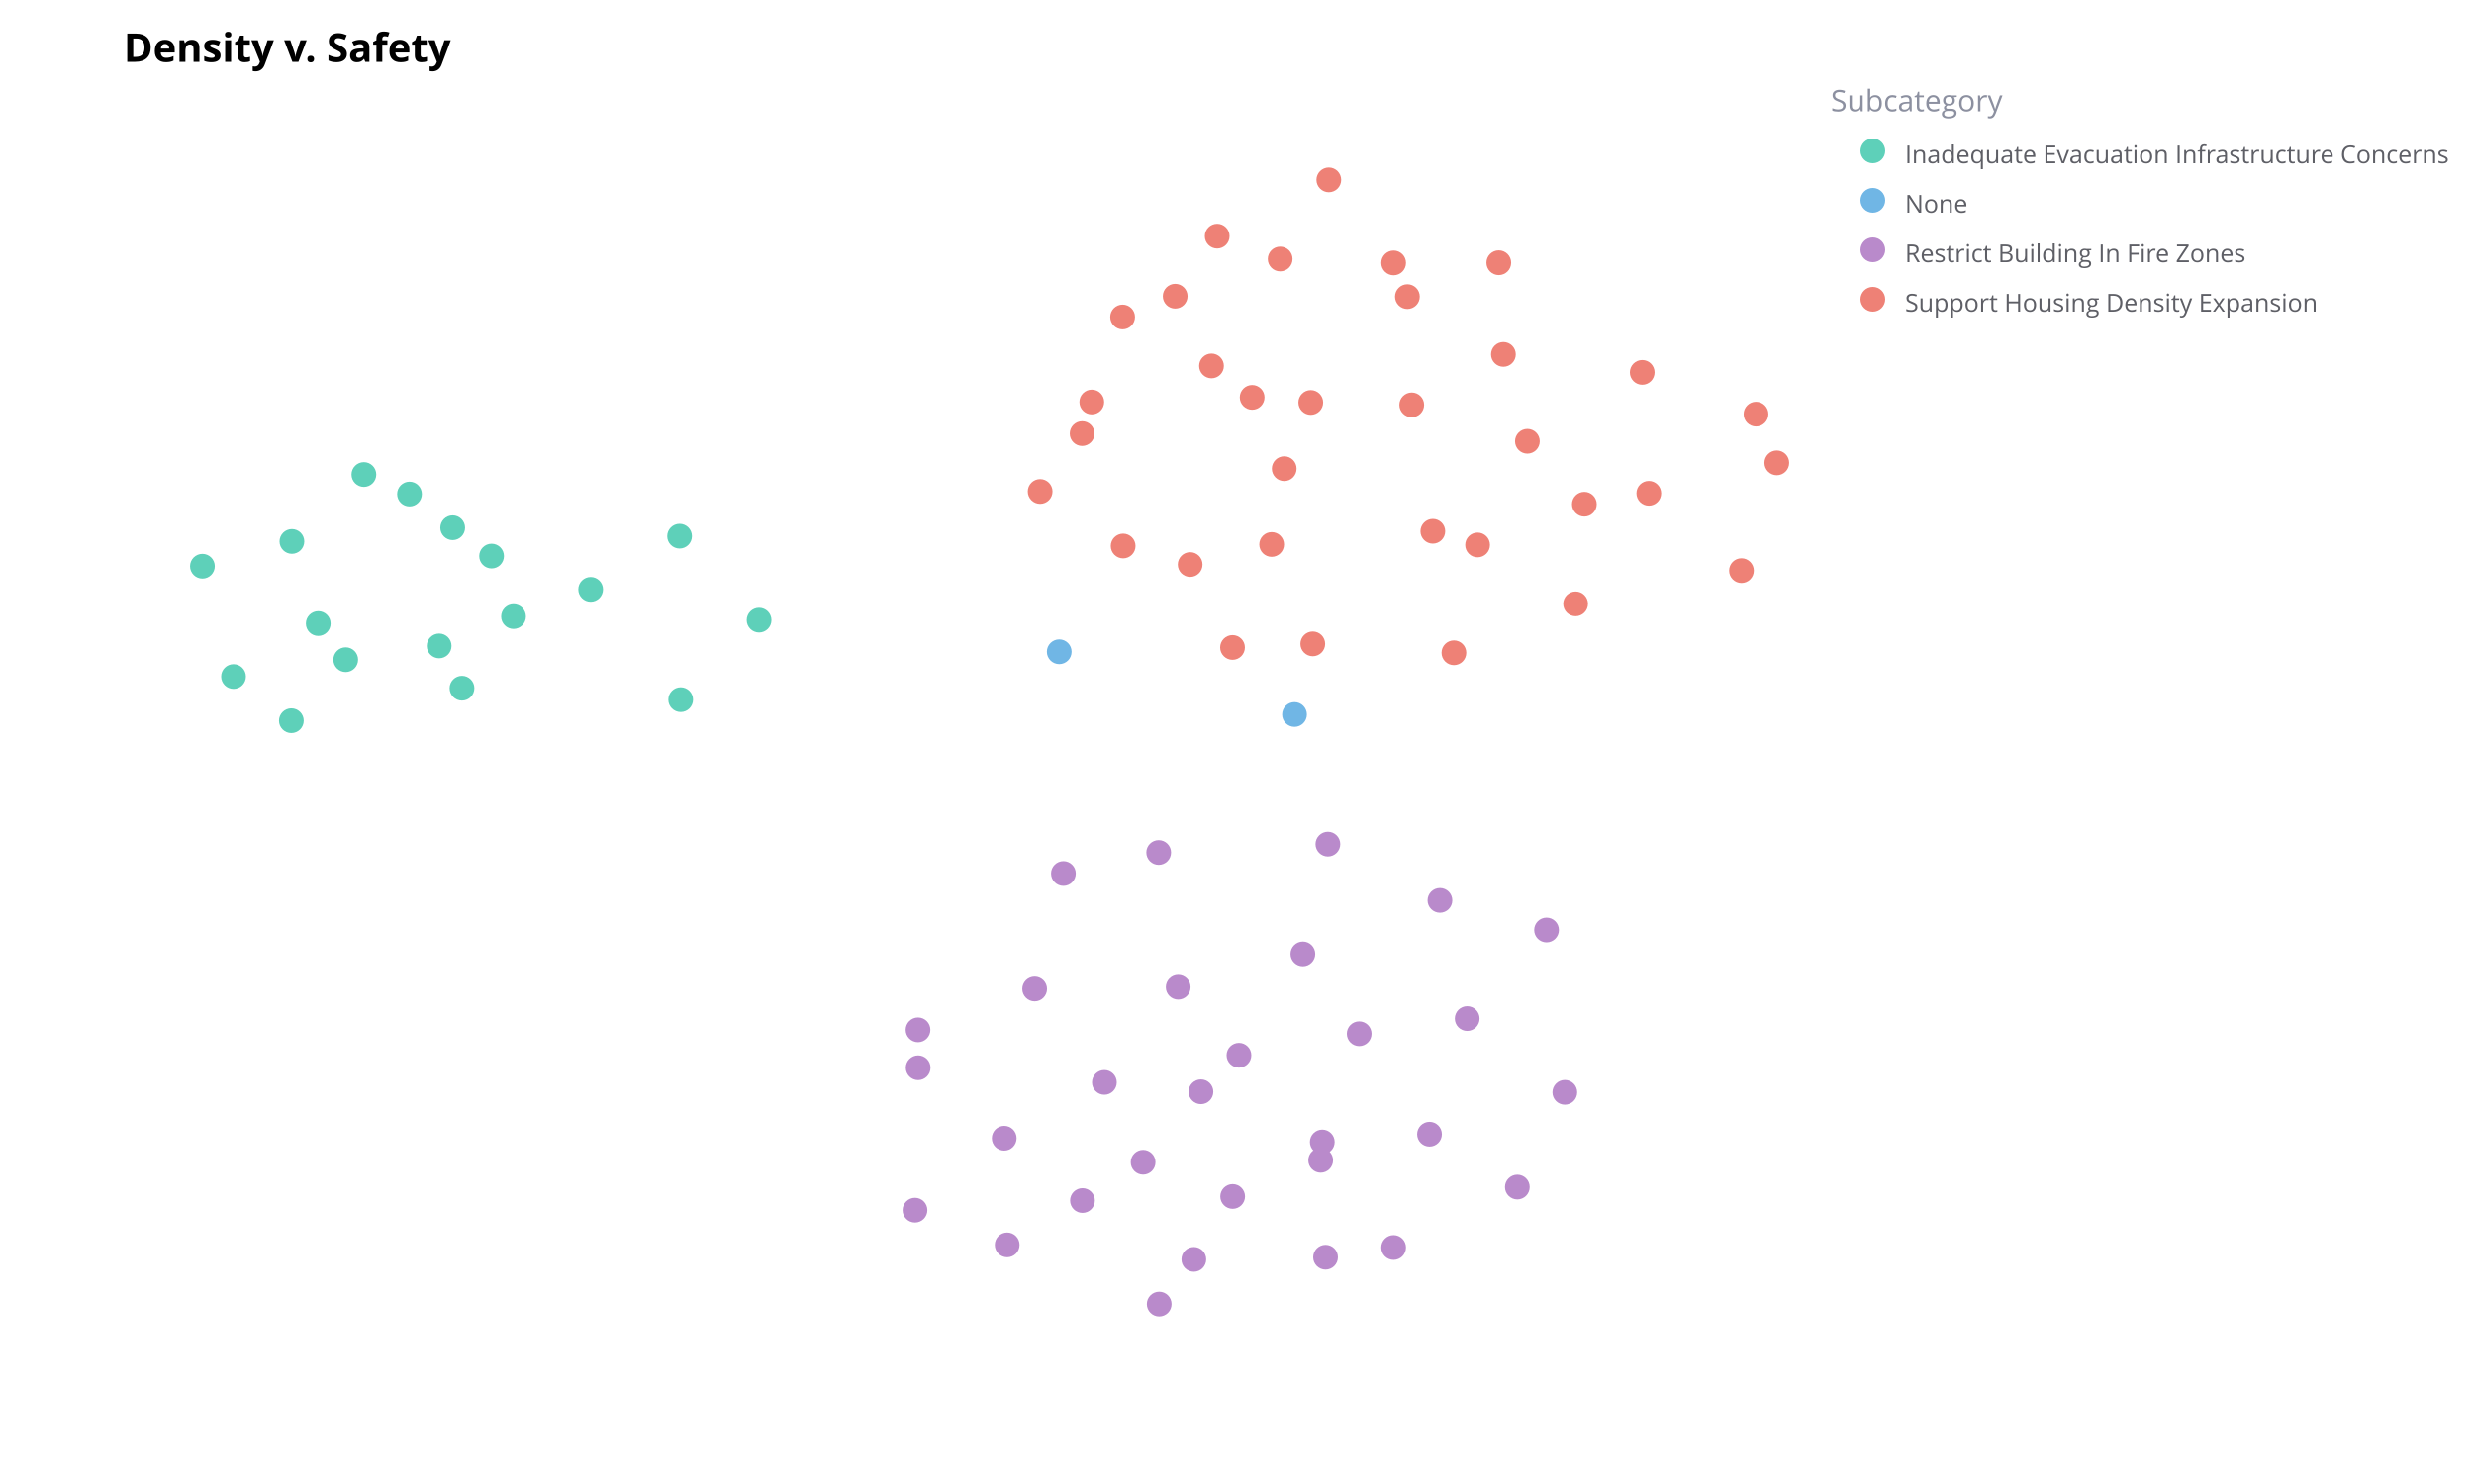
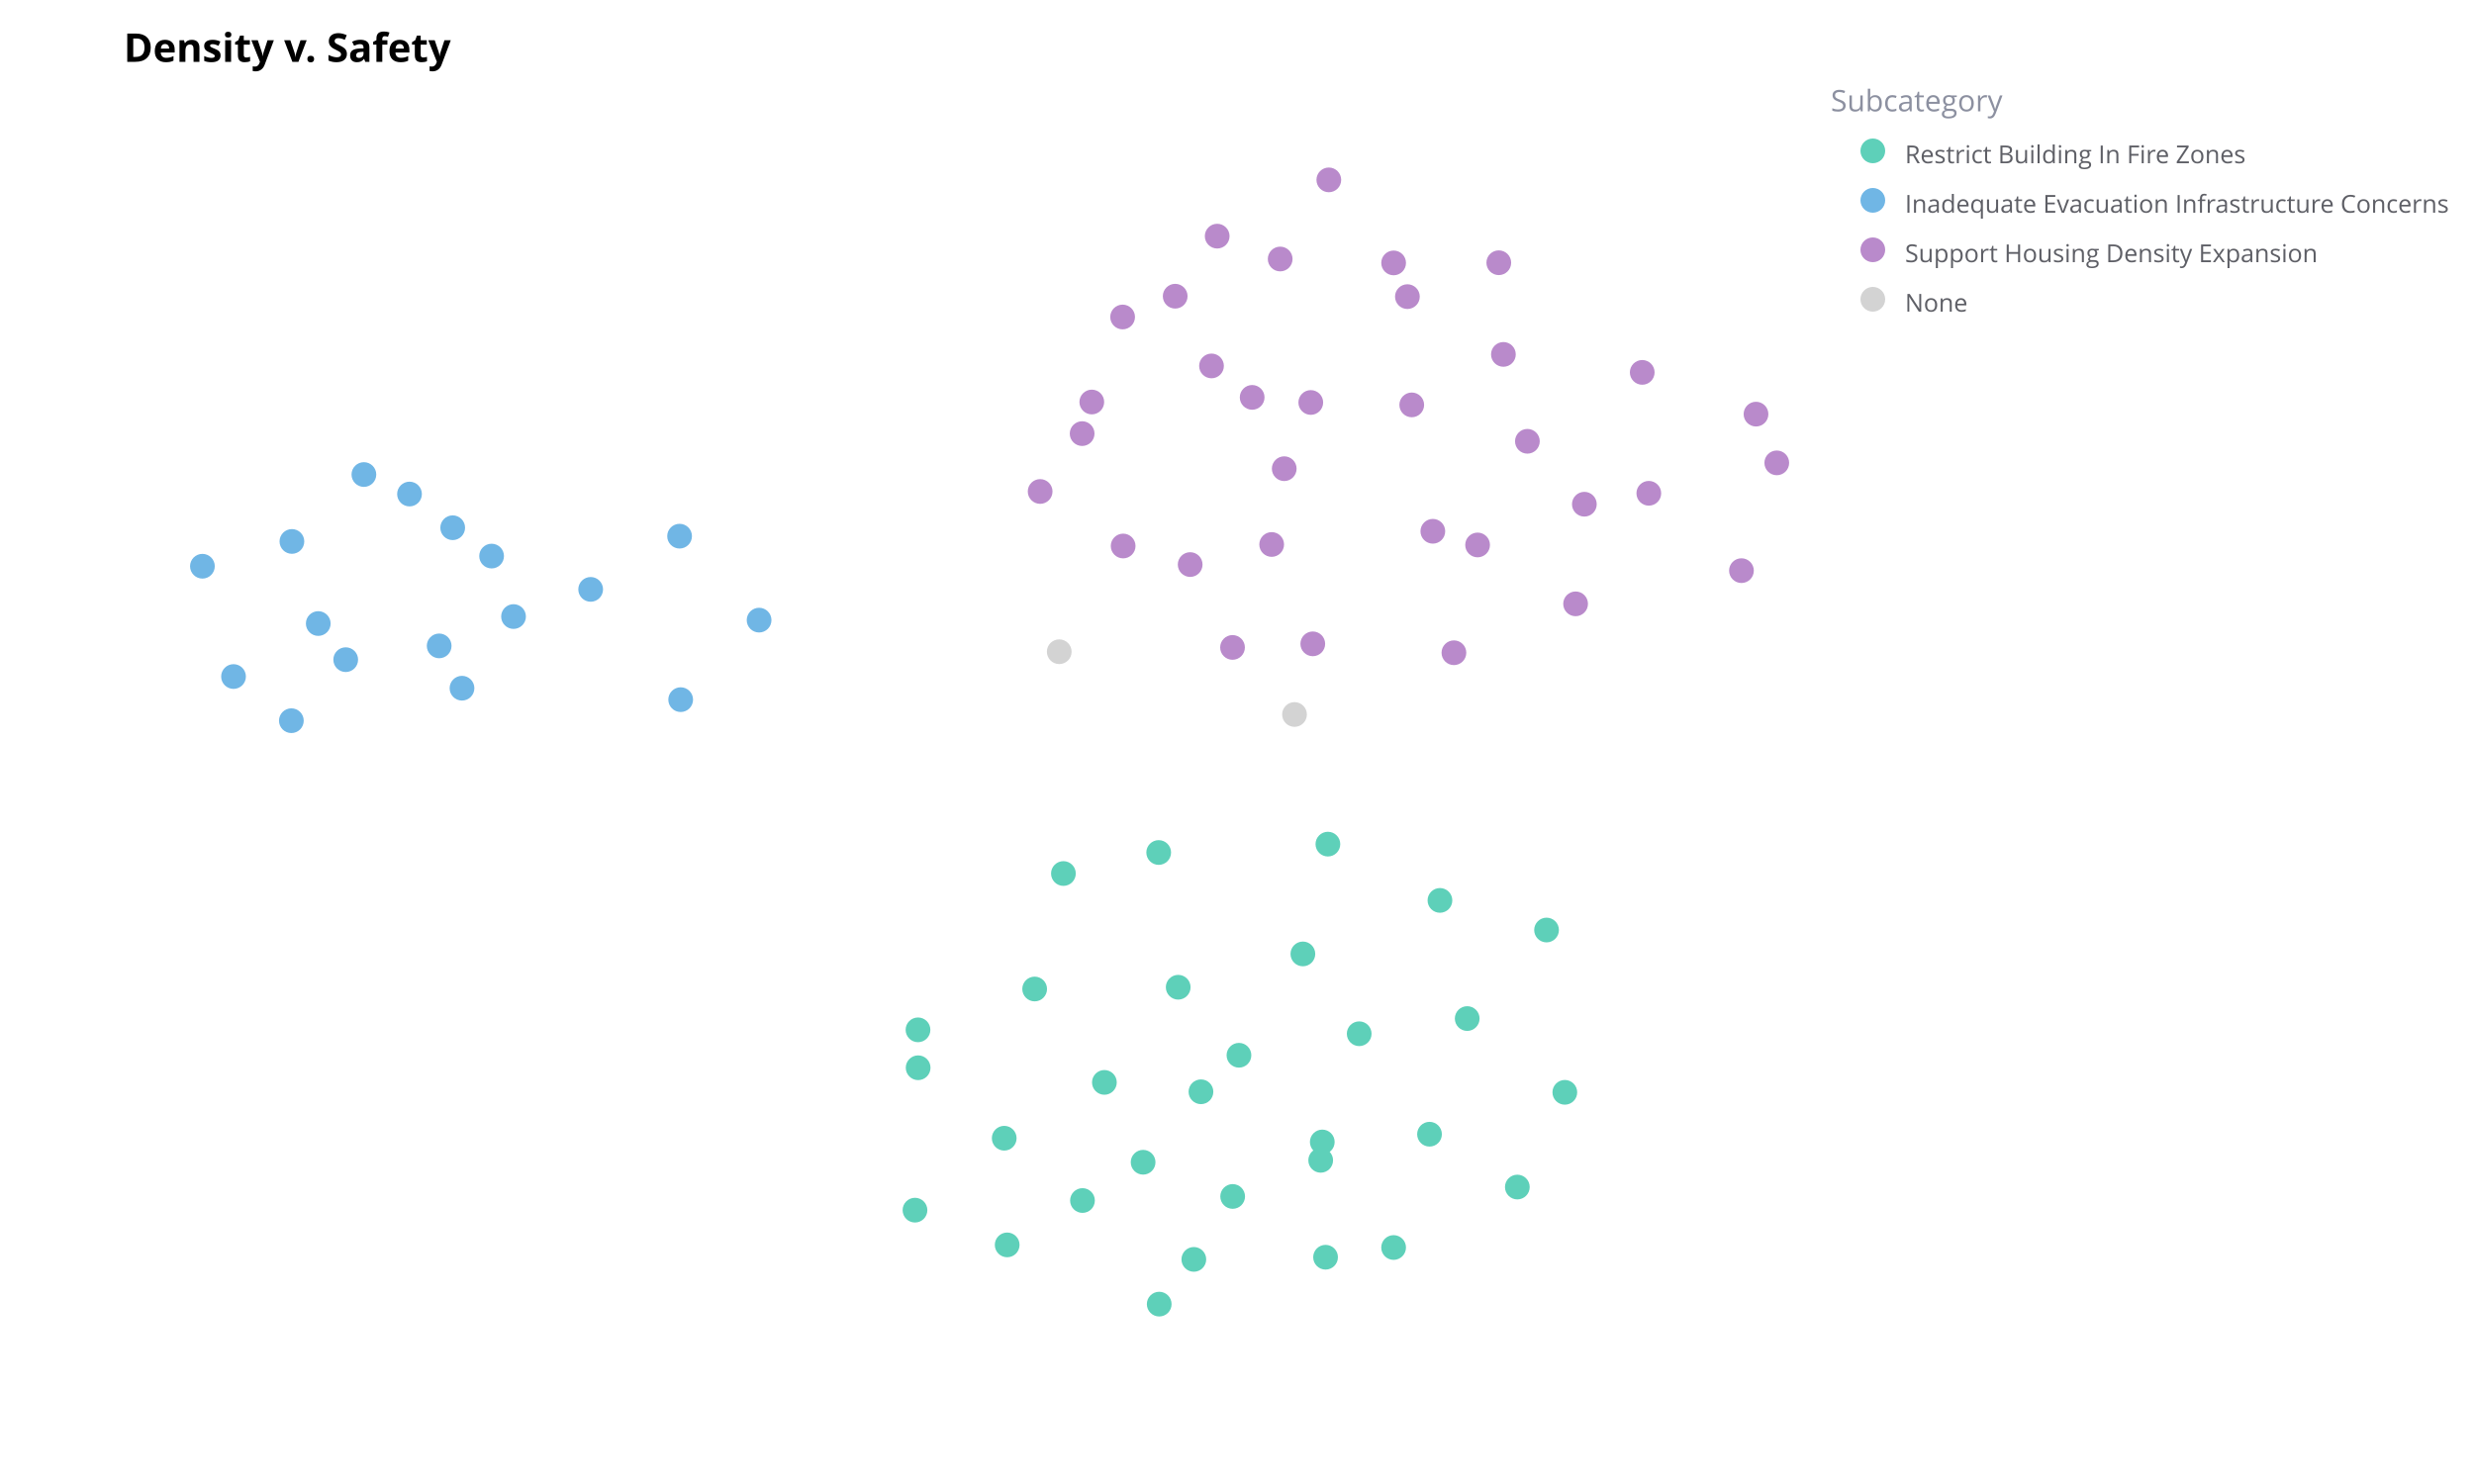
<svg xmlns="http://www.w3.org/2000/svg" width="1000" height="600" viewBox="0 0 1000 600" preserveAspectRatio="xMidYMid meet">
  <rect width="1000" height="600" fill="white" />
  <text x="50" y="25.0" text-anchor="start" font-family="Open Sans" font-size="16" font-weight="bold">Density v. Safety</text>
-   <circle class="datapoint" data-cid="1721" cx="147.086" cy="191.861" r="5" fill="#5ed0b9" fill-opacity="1.0" stroke="none" stroke-width="0.5" style="mix-blend-mode: darken;" />
-   <circle class="datapoint" data-cid="1674" cx="489.697" cy="147.95" r="5" fill="#ee8176" fill-opacity="1.0" stroke="none" stroke-width="0.5" style="mix-blend-mode: darken;" />
-   <circle class="datapoint" data-cid="1658" cx="709.784" cy="167.438" r="5" fill="#ee8176" fill-opacity="1.0" stroke="none" stroke-width="0.5" style="mix-blend-mode: darken;" />
-   <circle class="datapoint" data-cid="1661" cx="482.553" cy="509.185" r="5" fill="#b98acb" fill-opacity="1.0" stroke="none" stroke-width="0.5" style="mix-blend-mode: darken;" />
-   <circle class="datapoint" data-cid="1657" cx="625.123" cy="376.021" r="5" fill="#b98acb" fill-opacity="1.0" stroke="none" stroke-width="0.5" style="mix-blend-mode: darken;" />
-   <circle class="datapoint" data-cid="1659" cx="529.822" cy="162.726" r="5" fill="#ee8176" fill-opacity="1.0" stroke="none" stroke-width="0.5" style="mix-blend-mode: darken;" />
-   <circle class="datapoint" data-cid="1651" cx="535.797" cy="508.311" r="5" fill="#b98acb" fill-opacity="1.0" stroke="none" stroke-width="0.5" style="mix-blend-mode: darken;" />
-   <circle class="datapoint" data-cid="1662" cx="534.472" cy="461.716" r="5" fill="#b98acb" fill-opacity="1.0" stroke="none" stroke-width="0.5" style="mix-blend-mode: darken;" />
-   <circle class="datapoint" data-cid="1656" cx="582.031" cy="364.042" r="5" fill="#b98acb" fill-opacity="1.0" stroke="none" stroke-width="0.5" style="mix-blend-mode: darken;" />
-   <circle class="datapoint" data-cid="1610" cx="186.74" cy="278.249" r="5" fill="#5ed0b9" fill-opacity="1.0" stroke="none" stroke-width="0.5" style="mix-blend-mode: darken;" />
-   <circle class="datapoint" data-cid="1619" cx="563.309" cy="106.3" r="5" fill="#ee8176" fill-opacity="1.0" stroke="none" stroke-width="0.5" style="mix-blend-mode: darken;" />
-   <circle class="datapoint" data-cid="1590" cx="117.771" cy="291.384" r="5" fill="#5ed0b9" fill-opacity="1.0" stroke="none" stroke-width="0.5" style="mix-blend-mode: darken;" />
-   <circle class="datapoint" data-cid="1475" cx="371.059" cy="416.375" r="5" fill="#b98acb" fill-opacity="1.0" stroke="none" stroke-width="0.5" style="mix-blend-mode: darken;" />
-   <circle class="datapoint" data-cid="1403" cx="498.247" cy="483.741" r="5" fill="#b98acb" fill-opacity="1.0" stroke="none" stroke-width="0.5" style="mix-blend-mode: darken;" />
-   <circle class="datapoint" data-cid="1383" cx="462.049" cy="469.911" r="5" fill="#b98acb" fill-opacity="1.0" stroke="none" stroke-width="0.5" style="mix-blend-mode: darken;" />
-   <circle class="datapoint" data-cid="1418" cx="536.741" cy="341.29" r="5" fill="#b98acb" fill-opacity="1.0" stroke="none" stroke-width="0.5" style="mix-blend-mode: darken;" />
-   <circle class="datapoint" data-cid="1353" cx="139.739" cy="266.713" r="5" fill="#5ed0b9" fill-opacity="1.0" stroke="none" stroke-width="0.5" style="mix-blend-mode: darken;" />
-   <circle class="datapoint" data-cid="1262" cx="617.379" cy="178.419" r="5" fill="#ee8176" fill-opacity="1.0" stroke="none" stroke-width="0.5" style="mix-blend-mode: darken;" />
-   <circle class="datapoint" data-cid="1067" cx="182.983" cy="213.369" r="5" fill="#5ed0b9" fill-opacity="1.0" stroke="none" stroke-width="0.5" style="mix-blend-mode: darken;" />
-   <circle class="datapoint" data-cid="297" cx="371.116" cy="431.704" r="5" fill="#b98acb" fill-opacity="1.0" stroke="none" stroke-width="0.5" style="mix-blend-mode: darken;" />
-   <circle class="datapoint" data-cid="952" cx="519.089" cy="189.499" r="5" fill="#ee8176" fill-opacity="1.0" stroke="none" stroke-width="0.5" style="mix-blend-mode: darken;" />
-   <circle class="datapoint" data-cid="1166" cx="587.68" cy="263.913" r="5" fill="#ee8176" fill-opacity="1.0" stroke="none" stroke-width="0.5" style="mix-blend-mode: darken;" />
-   <circle class="datapoint" data-cid="1154" cx="437.404" cy="175.314" r="5" fill="#ee8176" fill-opacity="1.0" stroke="none" stroke-width="0.5" style="mix-blend-mode: darken;" />
-   <circle class="datapoint" data-cid="418" cx="117.991" cy="218.912" r="5" fill="#5ed0b9" fill-opacity="1.0" stroke="none" stroke-width="0.5" style="mix-blend-mode: darken;" />
-   <circle class="datapoint" data-cid="834" cx="453.766" cy="128.163" r="5" fill="#ee8176" fill-opacity="1.0" stroke="none" stroke-width="0.5" style="mix-blend-mode: darken;" />
-   <circle class="datapoint" data-cid="1212" cx="420.429" cy="198.713" r="5" fill="#ee8176" fill-opacity="1.0" stroke="none" stroke-width="0.5" style="mix-blend-mode: darken;" />
-   <circle class="datapoint" data-cid="1194" cx="500.791" cy="426.655" r="5" fill="#b98acb" fill-opacity="1.0" stroke="none" stroke-width="0.5" style="mix-blend-mode: darken;" />
-   <circle class="datapoint" data-cid="919" cx="475.017" cy="119.761" r="5" fill="#ee8176" fill-opacity="1.0" stroke="none" stroke-width="0.5" style="mix-blend-mode: darken;" />
-   <circle class="datapoint" data-cid="546" cx="441.308" cy="162.539" r="5" fill="#ee8176" fill-opacity="1.0" stroke="none" stroke-width="0.5" style="mix-blend-mode: darken;" />
-   <circle class="datapoint" data-cid="272" cx="703.903" cy="230.72" r="5" fill="#ee8176" fill-opacity="1.0" stroke="none" stroke-width="0.5" style="mix-blend-mode: darken;" />
-   <circle class="datapoint" data-cid="714" cx="579.157" cy="214.801" r="5" fill="#ee8176" fill-opacity="1.0" stroke="none" stroke-width="0.5" style="mix-blend-mode: darken;" />
-   <circle class="datapoint" data-cid="932" cx="640.403" cy="203.86" r="5" fill="#ee8176" fill-opacity="1.0" stroke="none" stroke-width="0.5" style="mix-blend-mode: darken;" />
-   <circle class="datapoint" data-cid="328" cx="128.641" cy="252.103" r="5" fill="#5ed0b9" fill-opacity="1.0" stroke="none" stroke-width="0.5" style="mix-blend-mode: darken;" />
-   <circle class="datapoint" data-cid="598" cx="506.129" cy="160.667" r="5" fill="#ee8176" fill-opacity="1.0" stroke="none" stroke-width="0.5" style="mix-blend-mode: darken;" />
-   <circle class="datapoint" data-cid="914" cx="275.135" cy="282.876" r="5" fill="#5ed0b9" fill-opacity="1.0" stroke="none" stroke-width="0.5" style="mix-blend-mode: darken;" />
-   <circle class="datapoint" data-cid="1093" cx="514.015" cy="220.14" r="5" fill="#ee8176" fill-opacity="1.0" stroke="none" stroke-width="0.5" style="mix-blend-mode: darken;" />
-   <circle class="datapoint" data-cid="870" cx="530.631" cy="260.314" r="5" fill="#ee8176" fill-opacity="1.0" stroke="none" stroke-width="0.5" style="mix-blend-mode: darken;" />
-   <circle class="datapoint" data-cid="1218" cx="533.829" cy="469.131" r="5" fill="#b98acb" fill-opacity="1.0" stroke="none" stroke-width="0.5" style="mix-blend-mode: darken;" />
-   <circle class="datapoint" data-cid="1010" cx="526.628" cy="385.685" r="5" fill="#b98acb" fill-opacity="1.0" stroke="none" stroke-width="0.5" style="mix-blend-mode: darken;" />
-   <circle class="datapoint" data-cid="398" cx="207.573" cy="249.278" r="5" fill="#5ed0b9" fill-opacity="1.0" stroke="none" stroke-width="0.5" style="mix-blend-mode: darken;" />
-   <circle class="datapoint" data-cid="407" cx="593.05" cy="411.818" r="5" fill="#b98acb" fill-opacity="1.0" stroke="none" stroke-width="0.5" style="mix-blend-mode: darken;" />
-   <circle class="datapoint" data-cid="1083" cx="563.304" cy="504.385" r="5" fill="#b98acb" fill-opacity="1.0" stroke="none" stroke-width="0.5" style="mix-blend-mode: darken;" />
-   <circle class="datapoint" data-cid="1224" cx="632.51" cy="441.639" r="5" fill="#b98acb" fill-opacity="1.0" stroke="none" stroke-width="0.5" style="mix-blend-mode: darken;" />
-   <circle class="datapoint" data-cid="924" cx="666.457" cy="199.443" r="5" fill="#ee8176" fill-opacity="1.0" stroke="none" stroke-width="0.5" style="mix-blend-mode: darken;" />
-   <circle class="datapoint" data-cid="1201" cx="607.681" cy="143.289" r="5" fill="#ee8176" fill-opacity="1.0" stroke="none" stroke-width="0.5" style="mix-blend-mode: darken;" />
-   <circle class="datapoint" data-cid="261" cx="453.978" cy="220.755" r="5" fill="#ee8176" fill-opacity="1.0" stroke="none" stroke-width="0.5" style="mix-blend-mode: darken;" />
-   <circle class="datapoint" data-cid="1031" cx="468.559" cy="527.273" r="5" fill="#b98acb" fill-opacity="1.0" stroke="none" stroke-width="0.5" style="mix-blend-mode: darken;" />
-   <circle class="datapoint" data-cid="1187" cx="274.691" cy="216.779" r="5" fill="#5ed0b9" fill-opacity="1.0" stroke="none" stroke-width="0.5" style="mix-blend-mode: darken;" />
-   <circle class="datapoint" data-cid="664" cx="81.818" cy="228.935" r="5" fill="#5ed0b9" fill-opacity="1.0" stroke="none" stroke-width="0.5" style="mix-blend-mode: darken;" />
-   <circle class="datapoint" data-cid="1167" cx="636.863" cy="244.143" r="5" fill="#ee8176" fill-opacity="1.0" stroke="none" stroke-width="0.5" style="mix-blend-mode: darken;" />
-   <circle class="datapoint" data-cid="897" cx="537.113" cy="72.727" r="5" fill="#ee8176" fill-opacity="1.0" stroke="none" stroke-width="0.5" style="mix-blend-mode: darken;" />
-   <circle class="datapoint" data-cid="692" cx="481.07" cy="228.259" r="5" fill="#ee8176" fill-opacity="1.0" stroke="none" stroke-width="0.5" style="mix-blend-mode: darken;" />
-   <circle class="datapoint" data-cid="758" cx="485.432" cy="441.419" r="5" fill="#b98acb" fill-opacity="1.0" stroke="none" stroke-width="0.5" style="mix-blend-mode: darken;" />
-   <circle class="datapoint" data-cid="1011" cx="597.248" cy="220.332" r="5" fill="#ee8176" fill-opacity="1.0" stroke="none" stroke-width="0.5" style="mix-blend-mode: darken;" />
-   <circle class="datapoint" data-cid="1086" cx="418.213" cy="399.863" r="5" fill="#b98acb" fill-opacity="1.0" stroke="none" stroke-width="0.5" style="mix-blend-mode: darken;" />
-   <circle class="datapoint" data-cid="506" cx="605.816" cy="106.225" r="5" fill="#ee8176" fill-opacity="1.0" stroke="none" stroke-width="0.5" style="mix-blend-mode: darken;" />
-   <circle class="datapoint" data-cid="412" cx="498.193" cy="261.763" r="5" fill="#ee8176" fill-opacity="1.0" stroke="none" stroke-width="0.5" style="mix-blend-mode: darken;" />
-   <circle class="datapoint" data-cid="1012" cx="523.247" cy="288.877" r="5" fill="#70b6e5" fill-opacity="1.0" stroke="none" stroke-width="0.5" style="mix-blend-mode: darken;" />
-   <circle class="datapoint" data-cid="1043" cx="468.349" cy="344.678" r="5" fill="#b98acb" fill-opacity="1.0" stroke="none" stroke-width="0.5" style="mix-blend-mode: darken;" />
-   <circle class="datapoint" data-cid="877" cx="568.876" cy="119.932" r="5" fill="#ee8176" fill-opacity="1.0" stroke="none" stroke-width="0.5" style="mix-blend-mode: darken;" />
-   <circle class="datapoint" data-cid="268" cx="407.108" cy="503.327" r="5" fill="#b98acb" fill-opacity="1.0" stroke="none" stroke-width="0.5" style="mix-blend-mode: darken;" />
-   <circle class="datapoint" data-cid="313" cx="238.751" cy="238.292" r="5" fill="#5ed0b9" fill-opacity="1.0" stroke="none" stroke-width="0.5" style="mix-blend-mode: darken;" />
-   <circle class="datapoint" data-cid="269" cx="718.182" cy="187.143" r="5" fill="#ee8176" fill-opacity="1.0" stroke="none" stroke-width="0.5" style="mix-blend-mode: darken;" />
-   <circle class="datapoint" data-cid="567" cx="570.635" cy="163.7" r="5" fill="#ee8176" fill-opacity="1.0" stroke="none" stroke-width="0.5" style="mix-blend-mode: darken;" />
-   <circle class="datapoint" data-cid="1223" cx="549.394" cy="417.958" r="5" fill="#b98acb" fill-opacity="1.0" stroke="none" stroke-width="0.5" style="mix-blend-mode: darken;" />
-   <circle class="datapoint" data-cid="988" cx="429.838" cy="353.175" r="5" fill="#b98acb" fill-opacity="1.0" stroke="none" stroke-width="0.5" style="mix-blend-mode: darken;" />
-   <circle class="datapoint" data-cid="920" cx="446.398" cy="437.625" r="5" fill="#b98acb" fill-opacity="1.0" stroke="none" stroke-width="0.5" style="mix-blend-mode: darken;" />
-   <circle class="datapoint" data-cid="964" cx="613.314" cy="479.939" r="5" fill="#b98acb" fill-opacity="1.0" stroke="none" stroke-width="0.5" style="mix-blend-mode: darken;" />
-   <circle class="datapoint" data-cid="826" cx="306.827" cy="250.725" r="5" fill="#5ed0b9" fill-opacity="1.0" stroke="none" stroke-width="0.5" style="mix-blend-mode: darken;" />
-   <circle class="datapoint" data-cid="663" cx="577.816" cy="458.577" r="5" fill="#b98acb" fill-opacity="1.0" stroke="none" stroke-width="0.5" style="mix-blend-mode: darken;" />
-   <circle class="datapoint" data-cid="1168" cx="491.993" cy="95.477" r="5" fill="#ee8176" fill-opacity="1.0" stroke="none" stroke-width="0.5" style="mix-blend-mode: darken;" />
-   <circle class="datapoint" data-cid="1082" cx="437.544" cy="485.388" r="5" fill="#b98acb" fill-opacity="1.0" stroke="none" stroke-width="0.5" style="mix-blend-mode: darken;" />
-   <circle class="datapoint" data-cid="404" cx="476.234" cy="399.152" r="5" fill="#b98acb" fill-opacity="1.0" stroke="none" stroke-width="0.5" style="mix-blend-mode: darken;" />
-   <circle class="datapoint" data-cid="740" cx="405.91" cy="460.199" r="5" fill="#b98acb" fill-opacity="1.0" stroke="none" stroke-width="0.5" style="mix-blend-mode: darken;" />
-   <circle class="datapoint" data-cid="1230" cx="517.455" cy="104.718" r="5" fill="#ee8176" fill-opacity="1.0" stroke="none" stroke-width="0.5" style="mix-blend-mode: darken;" />
-   <circle class="datapoint" data-cid="521" cx="94.394" cy="273.531" r="5" fill="#5ed0b9" fill-opacity="1.0" stroke="none" stroke-width="0.5" style="mix-blend-mode: darken;" />
-   <circle class="datapoint" data-cid="1244" cx="369.84" cy="489.28" r="5" fill="#b98acb" fill-opacity="1.0" stroke="none" stroke-width="0.5" style="mix-blend-mode: darken;" />
-   <circle class="datapoint" data-cid="1243" cx="177.514" cy="261.142" r="5" fill="#5ed0b9" fill-opacity="1.0" stroke="none" stroke-width="0.5" style="mix-blend-mode: darken;" />
-   <circle class="datapoint" data-cid="1343" cx="428.15" cy="263.502" r="5" fill="#70b6e5" fill-opacity="1.0" stroke="none" stroke-width="0.5" style="mix-blend-mode: darken;" />
-   <circle class="datapoint" data-cid="1309" cx="663.796" cy="150.558" r="5" fill="#ee8176" fill-opacity="1.0" stroke="none" stroke-width="0.5" style="mix-blend-mode: darken;" />
-   <circle class="datapoint" data-cid="1292" cx="198.71" cy="224.83" r="5" fill="#5ed0b9" fill-opacity="1.0" stroke="none" stroke-width="0.5" style="mix-blend-mode: darken;" />
-   <circle class="datapoint" data-cid="1532" cx="165.526" cy="199.749" r="5" fill="#5ed0b9" fill-opacity="1.0" stroke="none" stroke-width="0.5" style="mix-blend-mode: darken;" />
+   <circle class="datapoint" data-cid="1721" cx="147.086" cy="191.861" r="5" fill="#70b6e5" fill-opacity="1.0" stroke="none" stroke-width="0.5" style="mix-blend-mode: darken;" />
+   <circle class="datapoint" data-cid="1674" cx="489.697" cy="147.95" r="5" fill="#b98acb" fill-opacity="1.0" stroke="none" stroke-width="0.5" style="mix-blend-mode: darken;" />
+   <circle class="datapoint" data-cid="1658" cx="709.784" cy="167.438" r="5" fill="#b98acb" fill-opacity="1.0" stroke="none" stroke-width="0.5" style="mix-blend-mode: darken;" />
+   <circle class="datapoint" data-cid="1661" cx="482.553" cy="509.185" r="5" fill="#5ed0b9" fill-opacity="1.0" stroke="none" stroke-width="0.5" style="mix-blend-mode: darken;" />
+   <circle class="datapoint" data-cid="1657" cx="625.123" cy="376.021" r="5" fill="#5ed0b9" fill-opacity="1.0" stroke="none" stroke-width="0.5" style="mix-blend-mode: darken;" />
+   <circle class="datapoint" data-cid="1659" cx="529.822" cy="162.726" r="5" fill="#b98acb" fill-opacity="1.0" stroke="none" stroke-width="0.5" style="mix-blend-mode: darken;" />
+   <circle class="datapoint" data-cid="1651" cx="535.797" cy="508.311" r="5" fill="#5ed0b9" fill-opacity="1.0" stroke="none" stroke-width="0.5" style="mix-blend-mode: darken;" />
+   <circle class="datapoint" data-cid="1662" cx="534.472" cy="461.716" r="5" fill="#5ed0b9" fill-opacity="1.0" stroke="none" stroke-width="0.5" style="mix-blend-mode: darken;" />
+   <circle class="datapoint" data-cid="1656" cx="582.031" cy="364.042" r="5" fill="#5ed0b9" fill-opacity="1.0" stroke="none" stroke-width="0.5" style="mix-blend-mode: darken;" />
+   <circle class="datapoint" data-cid="1610" cx="186.74" cy="278.249" r="5" fill="#70b6e5" fill-opacity="1.0" stroke="none" stroke-width="0.5" style="mix-blend-mode: darken;" />
+   <circle class="datapoint" data-cid="1619" cx="563.309" cy="106.3" r="5" fill="#b98acb" fill-opacity="1.0" stroke="none" stroke-width="0.5" style="mix-blend-mode: darken;" />
+   <circle class="datapoint" data-cid="1590" cx="117.771" cy="291.384" r="5" fill="#70b6e5" fill-opacity="1.0" stroke="none" stroke-width="0.5" style="mix-blend-mode: darken;" />
+   <circle class="datapoint" data-cid="1475" cx="371.059" cy="416.375" r="5" fill="#5ed0b9" fill-opacity="1.0" stroke="none" stroke-width="0.5" style="mix-blend-mode: darken;" />
+   <circle class="datapoint" data-cid="1403" cx="498.247" cy="483.741" r="5" fill="#5ed0b9" fill-opacity="1.0" stroke="none" stroke-width="0.5" style="mix-blend-mode: darken;" />
+   <circle class="datapoint" data-cid="1383" cx="462.049" cy="469.911" r="5" fill="#5ed0b9" fill-opacity="1.0" stroke="none" stroke-width="0.5" style="mix-blend-mode: darken;" />
+   <circle class="datapoint" data-cid="1418" cx="536.741" cy="341.29" r="5" fill="#5ed0b9" fill-opacity="1.0" stroke="none" stroke-width="0.5" style="mix-blend-mode: darken;" />
+   <circle class="datapoint" data-cid="1353" cx="139.739" cy="266.713" r="5" fill="#70b6e5" fill-opacity="1.0" stroke="none" stroke-width="0.5" style="mix-blend-mode: darken;" />
+   <circle class="datapoint" data-cid="1262" cx="617.379" cy="178.419" r="5" fill="#b98acb" fill-opacity="1.0" stroke="none" stroke-width="0.5" style="mix-blend-mode: darken;" />
+   <circle class="datapoint" data-cid="1067" cx="182.983" cy="213.369" r="5" fill="#70b6e5" fill-opacity="1.0" stroke="none" stroke-width="0.5" style="mix-blend-mode: darken;" />
+   <circle class="datapoint" data-cid="297" cx="371.116" cy="431.704" r="5" fill="#5ed0b9" fill-opacity="1.0" stroke="none" stroke-width="0.5" style="mix-blend-mode: darken;" />
+   <circle class="datapoint" data-cid="952" cx="519.089" cy="189.499" r="5" fill="#b98acb" fill-opacity="1.0" stroke="none" stroke-width="0.5" style="mix-blend-mode: darken;" />
+   <circle class="datapoint" data-cid="1166" cx="587.68" cy="263.913" r="5" fill="#b98acb" fill-opacity="1.0" stroke="none" stroke-width="0.5" style="mix-blend-mode: darken;" />
+   <circle class="datapoint" data-cid="1154" cx="437.404" cy="175.314" r="5" fill="#b98acb" fill-opacity="1.0" stroke="none" stroke-width="0.5" style="mix-blend-mode: darken;" />
+   <circle class="datapoint" data-cid="418" cx="117.991" cy="218.912" r="5" fill="#70b6e5" fill-opacity="1.0" stroke="none" stroke-width="0.5" style="mix-blend-mode: darken;" />
+   <circle class="datapoint" data-cid="834" cx="453.766" cy="128.163" r="5" fill="#b98acb" fill-opacity="1.0" stroke="none" stroke-width="0.5" style="mix-blend-mode: darken;" />
+   <circle class="datapoint" data-cid="1212" cx="420.429" cy="198.713" r="5" fill="#b98acb" fill-opacity="1.0" stroke="none" stroke-width="0.5" style="mix-blend-mode: darken;" />
+   <circle class="datapoint" data-cid="1194" cx="500.791" cy="426.655" r="5" fill="#5ed0b9" fill-opacity="1.0" stroke="none" stroke-width="0.5" style="mix-blend-mode: darken;" />
+   <circle class="datapoint" data-cid="919" cx="475.017" cy="119.761" r="5" fill="#b98acb" fill-opacity="1.0" stroke="none" stroke-width="0.5" style="mix-blend-mode: darken;" />
+   <circle class="datapoint" data-cid="546" cx="441.308" cy="162.539" r="5" fill="#b98acb" fill-opacity="1.0" stroke="none" stroke-width="0.5" style="mix-blend-mode: darken;" />
+   <circle class="datapoint" data-cid="272" cx="703.903" cy="230.72" r="5" fill="#b98acb" fill-opacity="1.0" stroke="none" stroke-width="0.5" style="mix-blend-mode: darken;" />
+   <circle class="datapoint" data-cid="714" cx="579.157" cy="214.801" r="5" fill="#b98acb" fill-opacity="1.0" stroke="none" stroke-width="0.5" style="mix-blend-mode: darken;" />
+   <circle class="datapoint" data-cid="932" cx="640.403" cy="203.86" r="5" fill="#b98acb" fill-opacity="1.0" stroke="none" stroke-width="0.5" style="mix-blend-mode: darken;" />
+   <circle class="datapoint" data-cid="328" cx="128.641" cy="252.103" r="5" fill="#70b6e5" fill-opacity="1.0" stroke="none" stroke-width="0.5" style="mix-blend-mode: darken;" />
+   <circle class="datapoint" data-cid="598" cx="506.129" cy="160.667" r="5" fill="#b98acb" fill-opacity="1.0" stroke="none" stroke-width="0.5" style="mix-blend-mode: darken;" />
+   <circle class="datapoint" data-cid="914" cx="275.135" cy="282.876" r="5" fill="#70b6e5" fill-opacity="1.0" stroke="none" stroke-width="0.5" style="mix-blend-mode: darken;" />
+   <circle class="datapoint" data-cid="1093" cx="514.015" cy="220.14" r="5" fill="#b98acb" fill-opacity="1.0" stroke="none" stroke-width="0.5" style="mix-blend-mode: darken;" />
+   <circle class="datapoint" data-cid="870" cx="530.631" cy="260.314" r="5" fill="#b98acb" fill-opacity="1.0" stroke="none" stroke-width="0.5" style="mix-blend-mode: darken;" />
+   <circle class="datapoint" data-cid="1218" cx="533.829" cy="469.131" r="5" fill="#5ed0b9" fill-opacity="1.0" stroke="none" stroke-width="0.5" style="mix-blend-mode: darken;" />
+   <circle class="datapoint" data-cid="1010" cx="526.628" cy="385.685" r="5" fill="#5ed0b9" fill-opacity="1.0" stroke="none" stroke-width="0.5" style="mix-blend-mode: darken;" />
+   <circle class="datapoint" data-cid="398" cx="207.573" cy="249.278" r="5" fill="#70b6e5" fill-opacity="1.0" stroke="none" stroke-width="0.5" style="mix-blend-mode: darken;" />
+   <circle class="datapoint" data-cid="407" cx="593.05" cy="411.818" r="5" fill="#5ed0b9" fill-opacity="1.0" stroke="none" stroke-width="0.5" style="mix-blend-mode: darken;" />
+   <circle class="datapoint" data-cid="1083" cx="563.304" cy="504.385" r="5" fill="#5ed0b9" fill-opacity="1.0" stroke="none" stroke-width="0.5" style="mix-blend-mode: darken;" />
+   <circle class="datapoint" data-cid="1224" cx="632.51" cy="441.639" r="5" fill="#5ed0b9" fill-opacity="1.0" stroke="none" stroke-width="0.5" style="mix-blend-mode: darken;" />
+   <circle class="datapoint" data-cid="924" cx="666.457" cy="199.443" r="5" fill="#b98acb" fill-opacity="1.0" stroke="none" stroke-width="0.5" style="mix-blend-mode: darken;" />
+   <circle class="datapoint" data-cid="1201" cx="607.681" cy="143.289" r="5" fill="#b98acb" fill-opacity="1.0" stroke="none" stroke-width="0.5" style="mix-blend-mode: darken;" />
+   <circle class="datapoint" data-cid="261" cx="453.978" cy="220.755" r="5" fill="#b98acb" fill-opacity="1.0" stroke="none" stroke-width="0.5" style="mix-blend-mode: darken;" />
+   <circle class="datapoint" data-cid="1031" cx="468.559" cy="527.273" r="5" fill="#5ed0b9" fill-opacity="1.0" stroke="none" stroke-width="0.5" style="mix-blend-mode: darken;" />
+   <circle class="datapoint" data-cid="1187" cx="274.691" cy="216.779" r="5" fill="#70b6e5" fill-opacity="1.0" stroke="none" stroke-width="0.5" style="mix-blend-mode: darken;" />
+   <circle class="datapoint" data-cid="664" cx="81.818" cy="228.935" r="5" fill="#70b6e5" fill-opacity="1.0" stroke="none" stroke-width="0.5" style="mix-blend-mode: darken;" />
+   <circle class="datapoint" data-cid="1167" cx="636.863" cy="244.143" r="5" fill="#b98acb" fill-opacity="1.0" stroke="none" stroke-width="0.5" style="mix-blend-mode: darken;" />
+   <circle class="datapoint" data-cid="897" cx="537.113" cy="72.727" r="5" fill="#b98acb" fill-opacity="1.0" stroke="none" stroke-width="0.5" style="mix-blend-mode: darken;" />
+   <circle class="datapoint" data-cid="692" cx="481.07" cy="228.259" r="5" fill="#b98acb" fill-opacity="1.0" stroke="none" stroke-width="0.5" style="mix-blend-mode: darken;" />
+   <circle class="datapoint" data-cid="758" cx="485.432" cy="441.419" r="5" fill="#5ed0b9" fill-opacity="1.0" stroke="none" stroke-width="0.5" style="mix-blend-mode: darken;" />
+   <circle class="datapoint" data-cid="1011" cx="597.248" cy="220.332" r="5" fill="#b98acb" fill-opacity="1.0" stroke="none" stroke-width="0.5" style="mix-blend-mode: darken;" />
+   <circle class="datapoint" data-cid="1086" cx="418.213" cy="399.863" r="5" fill="#5ed0b9" fill-opacity="1.0" stroke="none" stroke-width="0.5" style="mix-blend-mode: darken;" />
+   <circle class="datapoint" data-cid="506" cx="605.816" cy="106.225" r="5" fill="#b98acb" fill-opacity="1.0" stroke="none" stroke-width="0.5" style="mix-blend-mode: darken;" />
+   <circle class="datapoint" data-cid="412" cx="498.193" cy="261.763" r="5" fill="#b98acb" fill-opacity="1.0" stroke="none" stroke-width="0.5" style="mix-blend-mode: darken;" />
+   <circle class="datapoint" data-cid="1012" cx="523.247" cy="288.877" r="5" fill="lightgray" fill-opacity="1.0" stroke="none" stroke-width="0.5" style="mix-blend-mode: darken;" />
+   <circle class="datapoint" data-cid="1043" cx="468.349" cy="344.678" r="5" fill="#5ed0b9" fill-opacity="1.0" stroke="none" stroke-width="0.5" style="mix-blend-mode: darken;" />
+   <circle class="datapoint" data-cid="877" cx="568.876" cy="119.932" r="5" fill="#b98acb" fill-opacity="1.0" stroke="none" stroke-width="0.5" style="mix-blend-mode: darken;" />
+   <circle class="datapoint" data-cid="268" cx="407.108" cy="503.327" r="5" fill="#5ed0b9" fill-opacity="1.0" stroke="none" stroke-width="0.5" style="mix-blend-mode: darken;" />
+   <circle class="datapoint" data-cid="313" cx="238.751" cy="238.292" r="5" fill="#70b6e5" fill-opacity="1.0" stroke="none" stroke-width="0.5" style="mix-blend-mode: darken;" />
+   <circle class="datapoint" data-cid="269" cx="718.182" cy="187.143" r="5" fill="#b98acb" fill-opacity="1.0" stroke="none" stroke-width="0.5" style="mix-blend-mode: darken;" />
+   <circle class="datapoint" data-cid="567" cx="570.635" cy="163.7" r="5" fill="#b98acb" fill-opacity="1.0" stroke="none" stroke-width="0.5" style="mix-blend-mode: darken;" />
+   <circle class="datapoint" data-cid="1223" cx="549.394" cy="417.958" r="5" fill="#5ed0b9" fill-opacity="1.0" stroke="none" stroke-width="0.5" style="mix-blend-mode: darken;" />
+   <circle class="datapoint" data-cid="988" cx="429.838" cy="353.175" r="5" fill="#5ed0b9" fill-opacity="1.0" stroke="none" stroke-width="0.5" style="mix-blend-mode: darken;" />
+   <circle class="datapoint" data-cid="920" cx="446.398" cy="437.625" r="5" fill="#5ed0b9" fill-opacity="1.0" stroke="none" stroke-width="0.5" style="mix-blend-mode: darken;" />
+   <circle class="datapoint" data-cid="964" cx="613.314" cy="479.939" r="5" fill="#5ed0b9" fill-opacity="1.0" stroke="none" stroke-width="0.5" style="mix-blend-mode: darken;" />
+   <circle class="datapoint" data-cid="826" cx="306.827" cy="250.725" r="5" fill="#70b6e5" fill-opacity="1.0" stroke="none" stroke-width="0.5" style="mix-blend-mode: darken;" />
+   <circle class="datapoint" data-cid="663" cx="577.816" cy="458.577" r="5" fill="#5ed0b9" fill-opacity="1.0" stroke="none" stroke-width="0.5" style="mix-blend-mode: darken;" />
+   <circle class="datapoint" data-cid="1168" cx="491.993" cy="95.477" r="5" fill="#b98acb" fill-opacity="1.0" stroke="none" stroke-width="0.5" style="mix-blend-mode: darken;" />
+   <circle class="datapoint" data-cid="1082" cx="437.544" cy="485.388" r="5" fill="#5ed0b9" fill-opacity="1.0" stroke="none" stroke-width="0.5" style="mix-blend-mode: darken;" />
+   <circle class="datapoint" data-cid="404" cx="476.234" cy="399.152" r="5" fill="#5ed0b9" fill-opacity="1.0" stroke="none" stroke-width="0.5" style="mix-blend-mode: darken;" />
+   <circle class="datapoint" data-cid="740" cx="405.91" cy="460.199" r="5" fill="#5ed0b9" fill-opacity="1.0" stroke="none" stroke-width="0.5" style="mix-blend-mode: darken;" />
+   <circle class="datapoint" data-cid="1230" cx="517.455" cy="104.718" r="5" fill="#b98acb" fill-opacity="1.0" stroke="none" stroke-width="0.5" style="mix-blend-mode: darken;" />
+   <circle class="datapoint" data-cid="521" cx="94.394" cy="273.531" r="5" fill="#70b6e5" fill-opacity="1.0" stroke="none" stroke-width="0.5" style="mix-blend-mode: darken;" />
+   <circle class="datapoint" data-cid="1244" cx="369.84" cy="489.28" r="5" fill="#5ed0b9" fill-opacity="1.0" stroke="none" stroke-width="0.5" style="mix-blend-mode: darken;" />
+   <circle class="datapoint" data-cid="1243" cx="177.514" cy="261.142" r="5" fill="#70b6e5" fill-opacity="1.0" stroke="none" stroke-width="0.5" style="mix-blend-mode: darken;" />
+   <circle class="datapoint" data-cid="1343" cx="428.15" cy="263.502" r="5" fill="lightgray" fill-opacity="1.0" stroke="none" stroke-width="0.5" style="mix-blend-mode: darken;" />
+   <circle class="datapoint" data-cid="1309" cx="663.796" cy="150.558" r="5" fill="#b98acb" fill-opacity="1.0" stroke="none" stroke-width="0.5" style="mix-blend-mode: darken;" />
+   <circle class="datapoint" data-cid="1292" cx="198.71" cy="224.83" r="5" fill="#70b6e5" fill-opacity="1.0" stroke="none" stroke-width="0.5" style="mix-blend-mode: darken;" />
+   <circle class="datapoint" data-cid="1532" cx="165.526" cy="199.749" r="5" fill="#70b6e5" fill-opacity="1.0" stroke="none" stroke-width="0.5" style="mix-blend-mode: darken;" />
  <text x="740" y="45" font-family="Open Sans" font-size="12" font-weight="400" fill="#8c90a0">Subcategory</text>
  <circle cx="757" cy="61" r="5" fill="#5ed0b9" fill-opacity="1.0" stroke="none" stroke-width="0.5" />
-   <text fill="#5e5f66" x="770" y="66" font-family="Open Sans" font-size="10">Inadequate Evacuation Infrastructure Concerns</text>
+   <text fill="#5e5f66" x="770" y="66" font-family="Open Sans" font-size="10">Restrict Building In Fire Zones</text>
  <circle cx="757" cy="81" r="5" fill="#70b6e5" fill-opacity="1.0" stroke="none" stroke-width="0.5" />
-   <text fill="#5e5f66" x="770" y="86" font-family="Open Sans" font-size="10">None</text>
+   <text fill="#5e5f66" x="770" y="86" font-family="Open Sans" font-size="10">Inadequate Evacuation Infrastructure Concerns</text>
  <circle cx="757" cy="101" r="5" fill="#b98acb" fill-opacity="1.0" stroke="none" stroke-width="0.5" />
-   <text fill="#5e5f66" x="770" y="106" font-family="Open Sans" font-size="10">Restrict Building In Fire Zones</text>
-   <circle cx="757" cy="121" r="5" fill="#ee8176" fill-opacity="1.0" stroke="none" stroke-width="0.5" />
-   <text fill="#5e5f66" x="770" y="126" font-family="Open Sans" font-size="10">Support Housing Density Expansion</text>
+   <text fill="#5e5f66" x="770" y="106" font-family="Open Sans" font-size="10">Support Housing Density Expansion</text>
+   <circle cx="757" cy="121" r="5" fill="lightgray" fill-opacity="1.0" stroke="none" stroke-width="0.5" />
+   <text fill="#5e5f66" x="770" y="126" font-family="Open Sans" font-size="10">None</text>
</svg>
